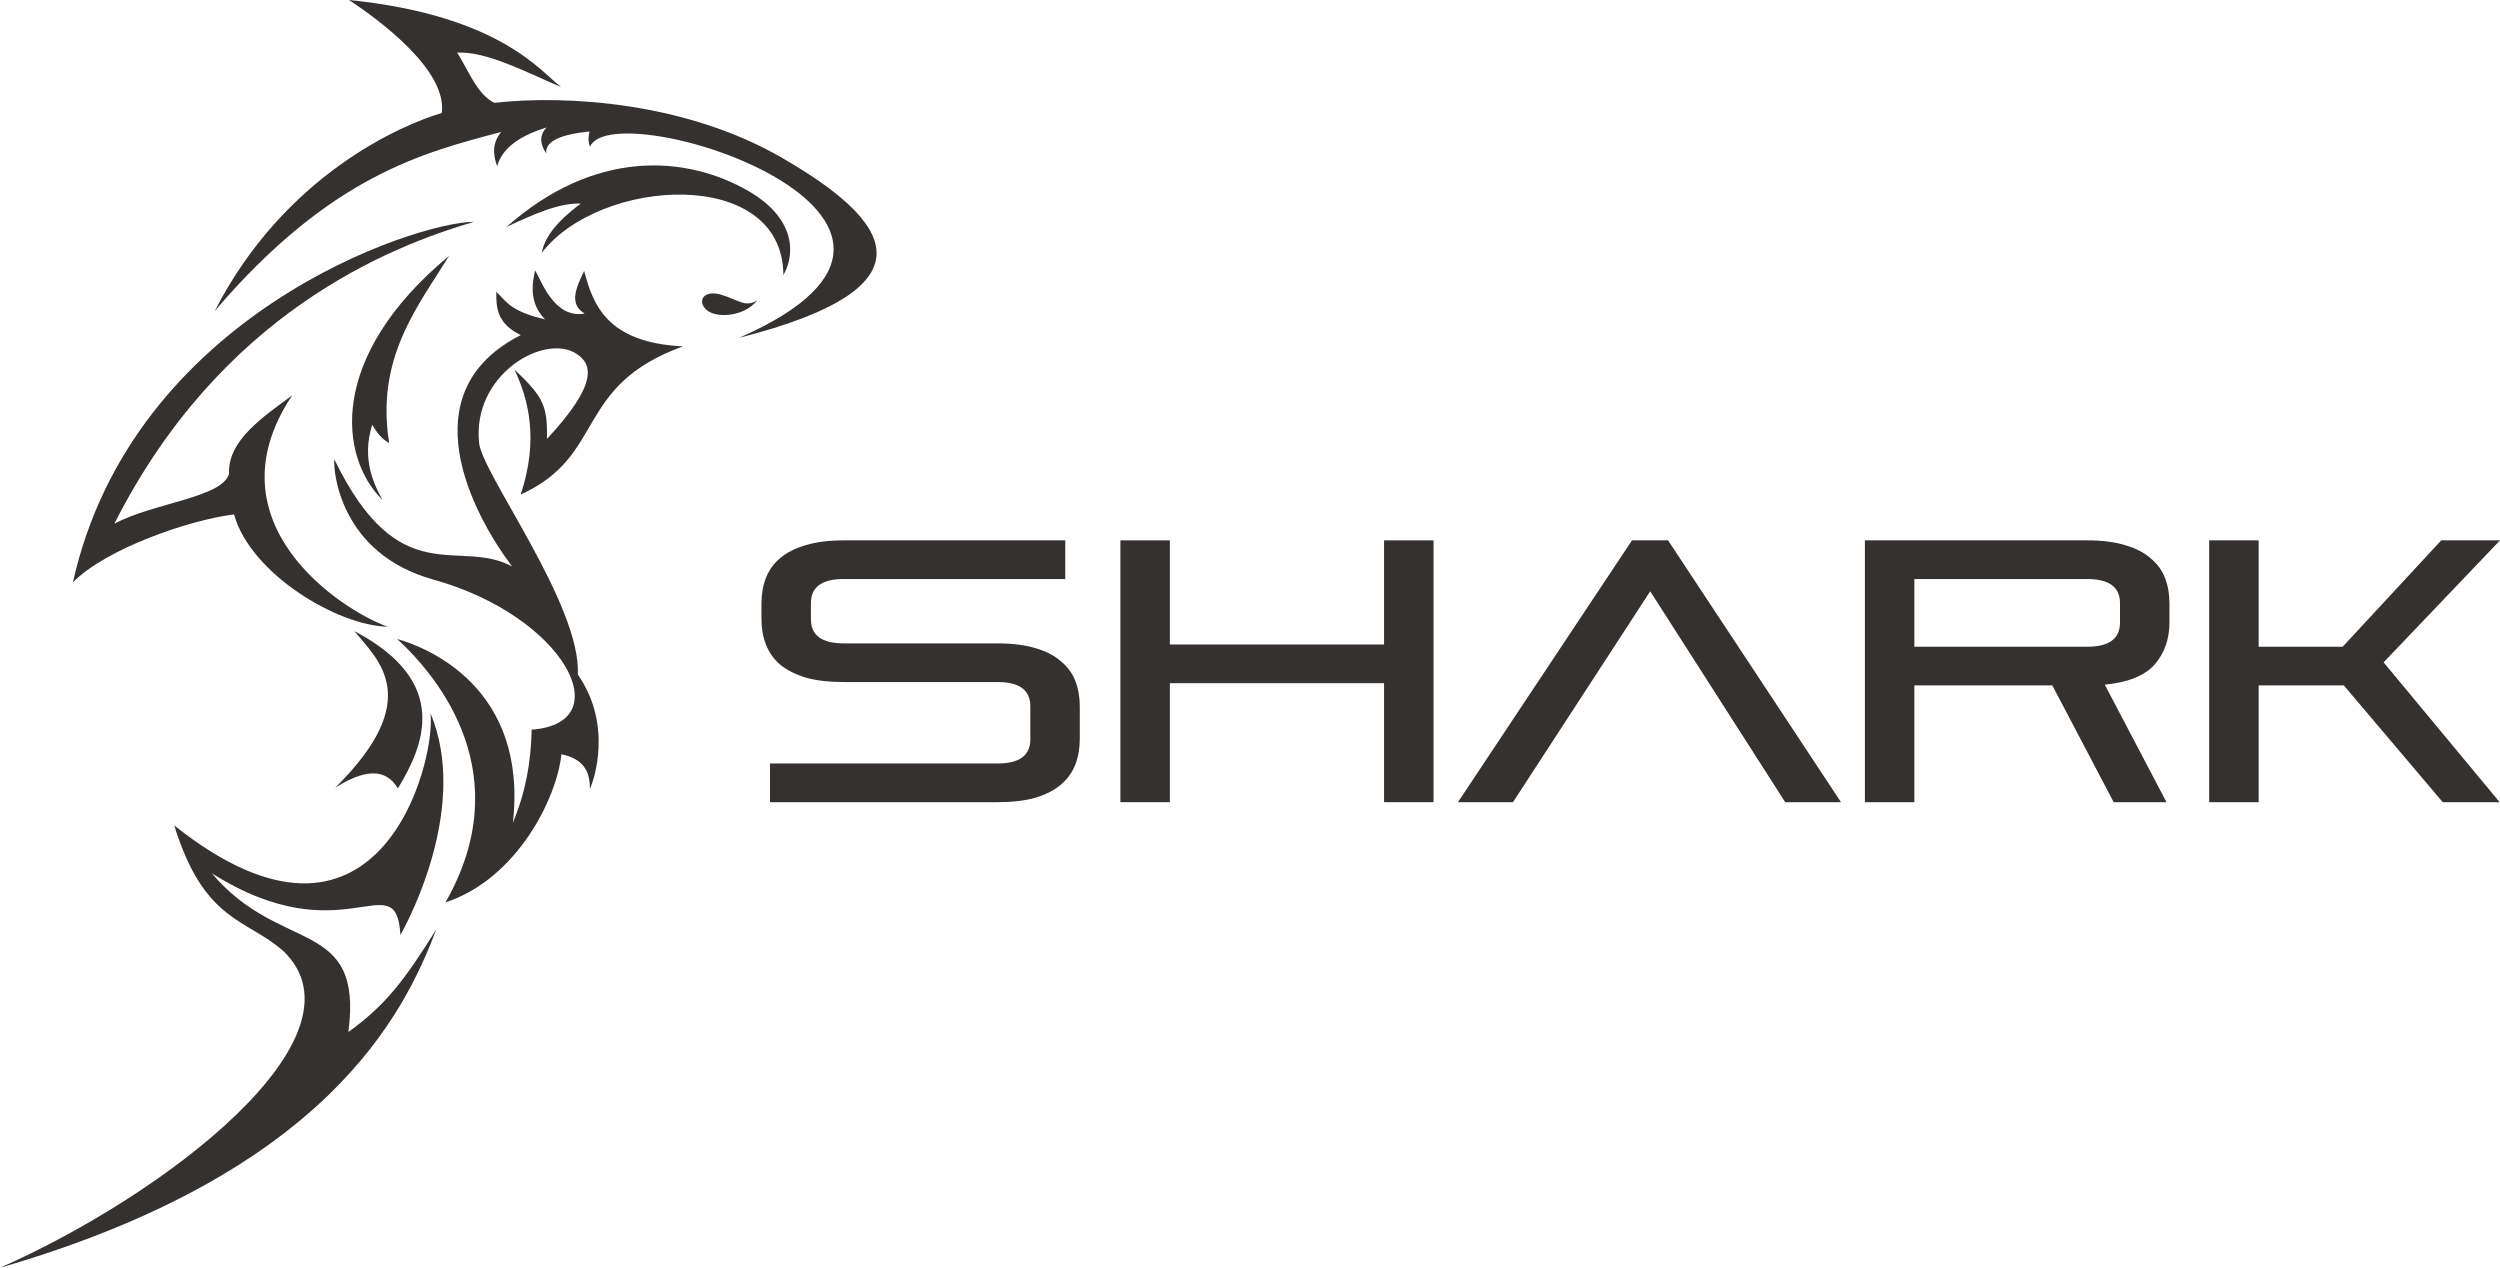
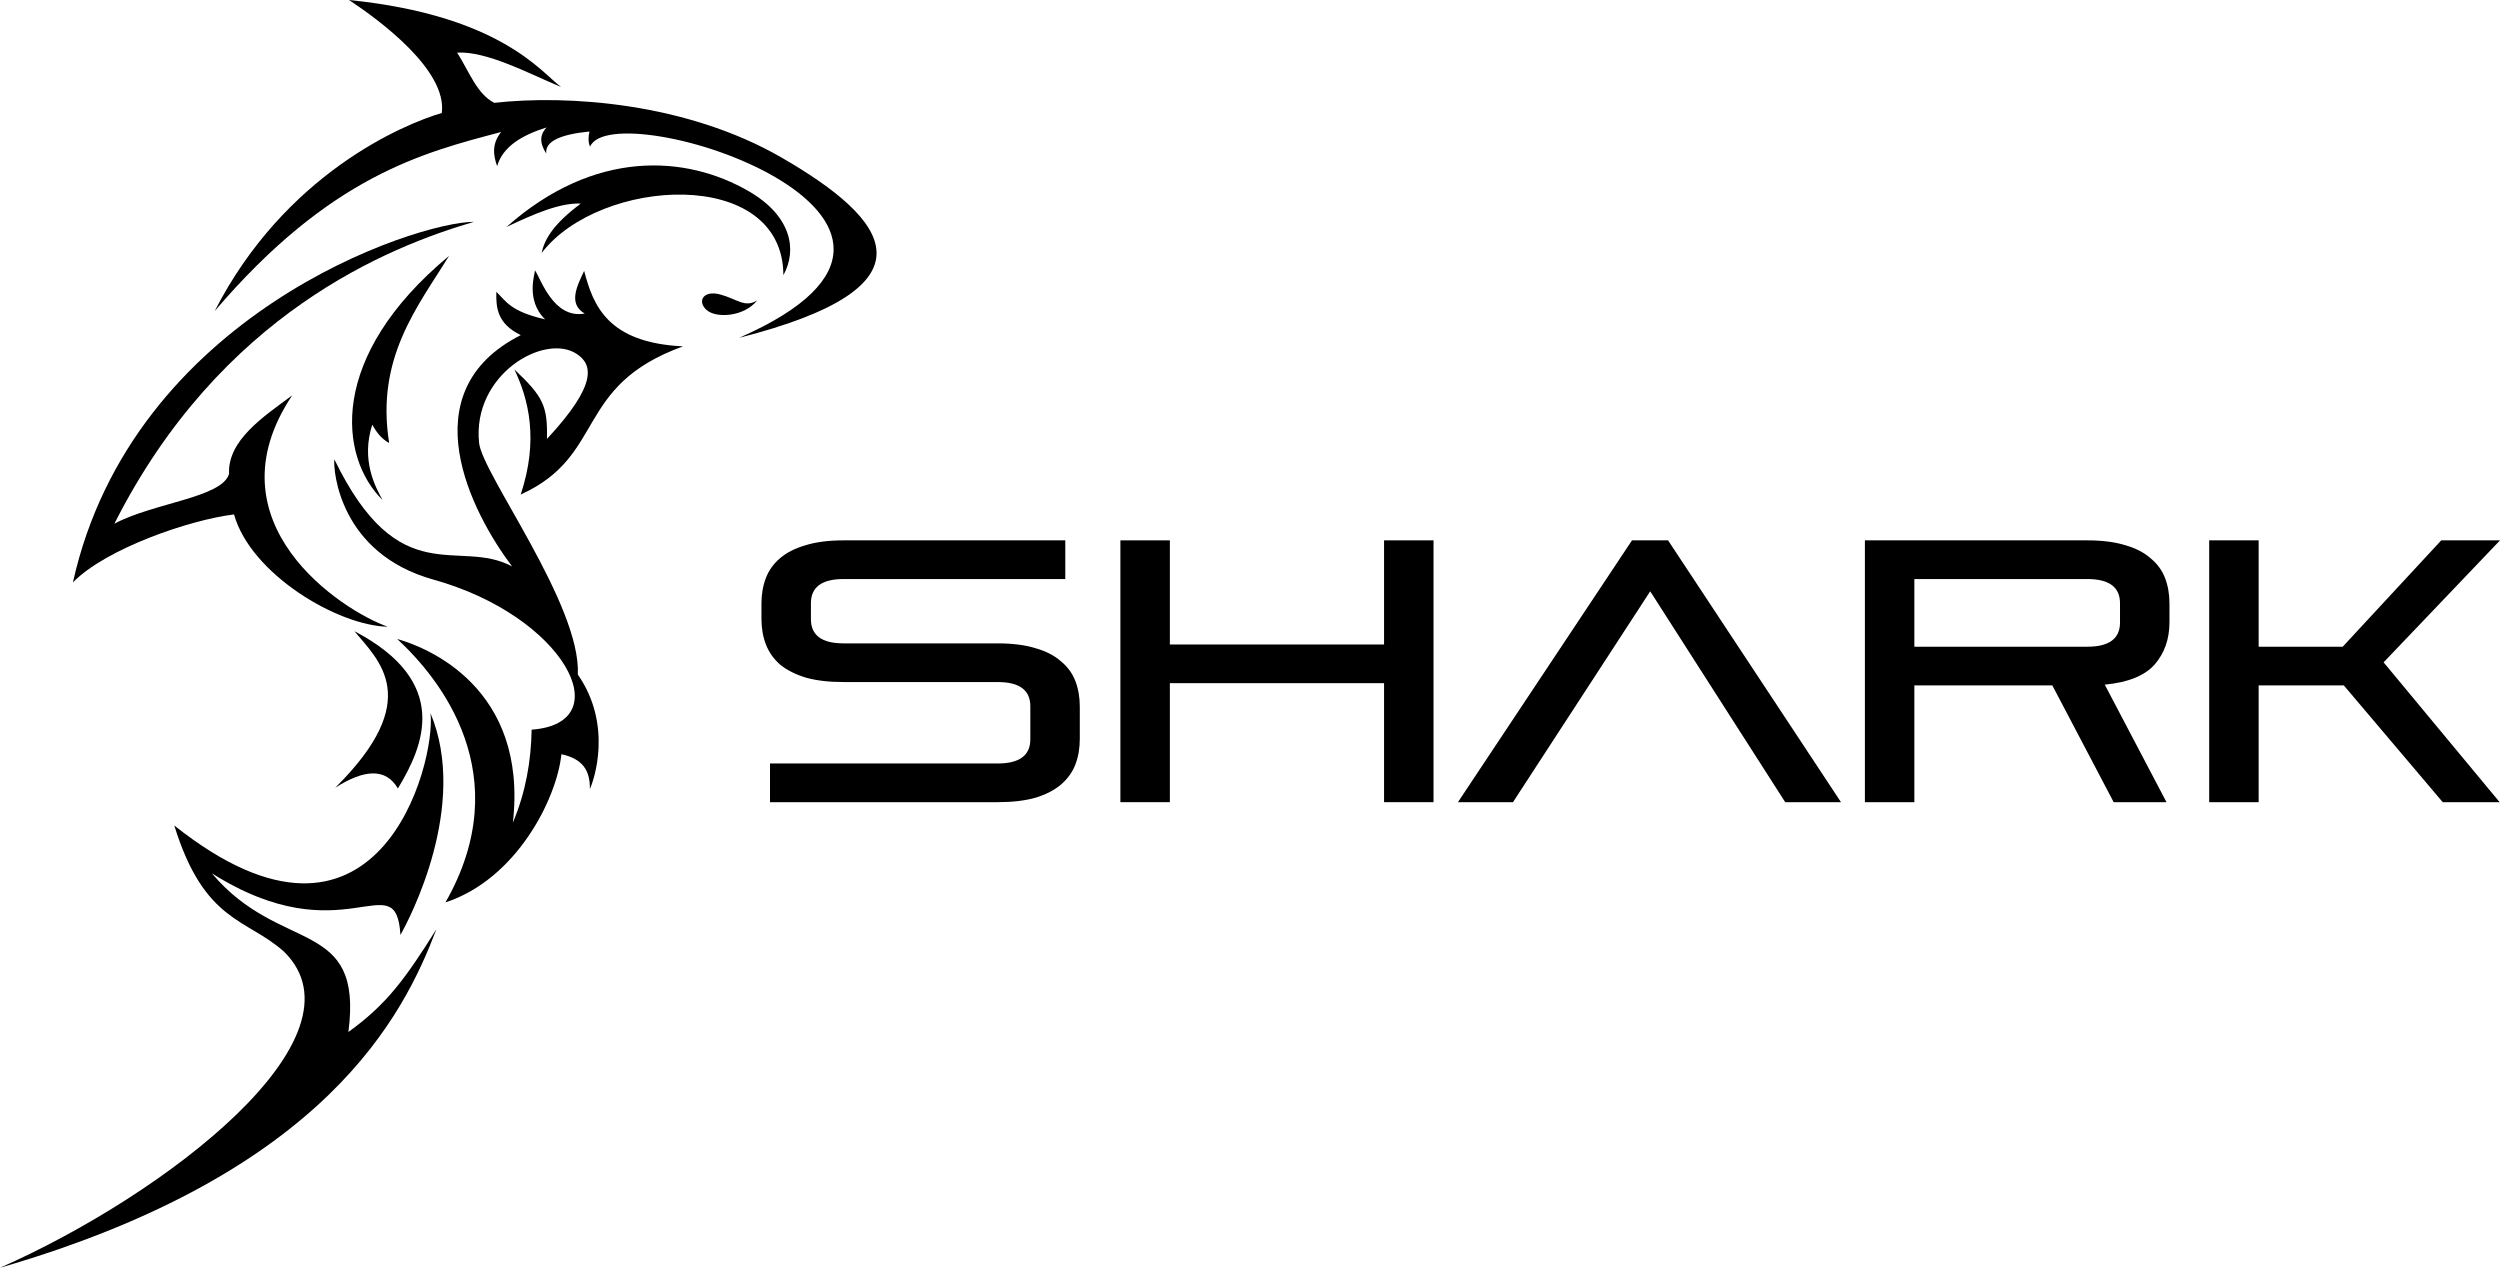
<svg xmlns="http://www.w3.org/2000/svg" version="1.1" id="svg2" xml:space="preserve" width="2181.434" height="1106.213" viewBox="0 0 2181.434 1106.213">
  <defs id="defs6" />
  <g id="g10" transform="matrix(1.333333,0,0,-1.333333,-15.60933,2499.302)">
-     <g id="g12" style="fill:#353130;fill-opacity:1">
-       <path d="m 507.277,638.667 c -8.578,-10.844 -26.945,-11.922 -33.199,-6.277 -6.25,5.644 -2.148,13.16 9.059,10.086 11.207,-3.078 16.008,-8.895 24.14,-3.809 z" style="fill:#353130;fill-opacity:1;fill-rule:evenodd;stroke:none" id="path14" />
-       <path d="m 240.121,835.214 c 99.113,-10.129 125.637,-47.211 138.809,-56.965 -21.602,9.055 -48.508,23.555 -68.071,22.543 7.719,-12.086 13.028,-27.258 24.332,-32.875 48.047,5.383 125.832,0.094 188.067,-35.855 70.305,-40.618 104.523,-84.243 -27.867,-117.922 177.601,77.742 -82.149,160.988 -97.516,125.113 -1.434,3.172 -1.105,6.652 -0.402,9.895 -19.735,-1.938 -29.153,-6.731 -28.278,-14.375 -5.058,7.777 -3.668,12.921 0.211,17.054 -16.133,-5.097 -28.605,-12.48 -32.363,-25.316 -2.684,7.39 -3.402,14.808 2.633,22.316 -51.02,-13.488 -111.785,-28.543 -187.453,-117.164 45.898,89.641 123.468,122.25 148.617,129.61 3.59,27.859 -40.195,60.343 -60.719,73.941 z" style="fill:#353130;fill-opacity:1;fill-rule:evenodd;stroke:none" id="path16" />
-       <path d="m 343.172,686.683 c 17.555,8.316 34.82,15.933 48.641,15.301 -17.735,-13.168 -23.805,-23.282 -25.598,-32.278 37.855,49.563 157.926,56.985 158.16,-14.586 9.258,16.633 5.18,38.774 -22.492,54.852 -41.047,23.851 -100.973,27.902 -158.711,-23.289 z" style="fill:#353130;fill-opacity:1;fill-rule:evenodd;stroke:none" id="path18" />
-       <path d="M 321.922,690.058 C 283.848,689.944 98.449,629.359 59.414,454.046 c 21.301,21.93 75.953,40.898 105.457,44.512 10.844,-39.004 67.965,-72.864 100.535,-73.473 -30.008,10.563 -118.14,68.008 -62.484,151.383 -18.75,-13.914 -42.332,-29.332 -41.309,-51.356 -4.531,-15.605 -49.511,-18.933 -75.062,-32.64 69.387,137.375 179.605,181.265 235.371,197.586 z" style="fill:#353130;fill-opacity:1;fill-rule:evenodd;stroke:none" id="path20" />
-       <path d="m 305.621,667.804 c -79.48,-66.008 -72.223,-131.52 -43.547,-159.852 -4.898,8.84 -14.156,26.203 -6.769,49.285 2.687,-4.582 5.699,-8.976 11.097,-11.992 -9.023,55.77 18.868,89.524 39.219,122.559 z" style="fill:#353130;fill-opacity:1;fill-rule:evenodd;stroke:none" id="path22" />
-       <path d="m 243.629,422.163 c 15.75,-19.129 46.031,-44.5 -12.566,-102.496 19.339,12.399 33.289,12.856 41.023,-0.449 16.918,27.887 34.961,69.664 -28.457,102.945 z" style="fill:#353130;fill-opacity:1;fill-rule:evenodd;stroke:none" id="path24" />
-       <path d="m 293.445,368.468 c 25.176,-60.25 -13.527,-134.277 -19.679,-145.113 -2.93,47.812 -36.598,-14.375 -123.422,40.343 44.957,-53.39 99.14,-28.449 89.371,-103.855 25.414,18.422 37.144,34.766 57.609,67.293 C 275.977,171.124 225.504,67.601 11.707,5.554 c 108.313,47.773 242.75,151.019 185.84,206.887 -24.586,21.933 -52.094,18.859 -71.793,82.554 133.426,-106.113 171.394,40.992 167.691,73.473 z" style="fill:#353130;fill-opacity:1;fill-rule:evenodd;stroke:none" id="path26" />
-       <path d="m 458.715,608.546 c -71.77,-25.957 -49.902,-71.441 -106.246,-96.961 11.886,35.762 5.219,62.25 -4.149,81.875 19.071,-18.043 21.77,-23.926 21.336,-45.508 33.793,36.34 29.641,49.035 19.336,55.731 -21.129,13.734 -68.383,-13.692 -63.758,-58.317 2.11,-20.363 66.801,-106.148 64.625,-151.59 22.95,-33.042 10.614,-69.078 7.868,-74.91 0.199,11.719 -4.332,19.715 -18.618,22.754 -3.031,-29.191 -29.386,-81.707 -75.871,-96.961 47.344,82.989 -3.203,146.235 -31.582,172.371 19.078,-5.296 85.774,-31.586 75.688,-120.211 8.41,20.02 11.941,40.348 12.281,60.883 58.164,4.223 21.441,74.34 -64.273,98.199 -61.305,17.071 -65.641,71.215 -64.844,78.708 42.648,-87.833 81.211,-51.114 116.336,-70.102 -26.239,34.723 -67.84,114.16 5.664,151.398 -15.445,7.563 -16.227,17.86 -15.988,28.344 6.453,-6.246 9.16,-12.785 31.941,-18.035 -13.07,12.609 -6.488,30.402 -6.652,32.086 3.843,-5.535 12.109,-32.016 32.539,-28.274 -10.989,6.379 -5.047,17.938 -0.364,27.938 5.836,-22.242 15.012,-47.063 64.731,-49.418 z" style="fill:#353130;fill-opacity:1;fill-rule:evenodd;stroke:none" id="path28" />
+     <g style="fill:#000000;fill-opacity:1" id="g863" transform="translate(0,1039.263)">
+       <path id="path847" style="fill:#000000;fill-opacity:1;fill-rule:evenodd;stroke:none" d="m 507.277,638.667 c -8.578,-10.844 -26.945,-11.922 -33.199,-6.277 -6.25,5.644 -2.148,13.16 9.059,10.086 11.207,-3.078 16.008,-8.895 24.14,-3.809 z" />
+       <path id="path849" style="fill:#000000;fill-opacity:1;fill-rule:evenodd;stroke:none" d="m 240.121,835.214 c 99.113,-10.129 125.637,-47.211 138.809,-56.965 -21.602,9.055 -48.508,23.555 -68.071,22.543 7.719,-12.086 13.028,-27.258 24.332,-32.875 48.047,5.383 125.832,0.094 188.067,-35.855 70.305,-40.618 104.523,-84.243 -27.867,-117.922 177.601,77.742 -82.149,160.988 -97.516,125.113 -1.434,3.172 -1.105,6.652 -0.402,9.895 -19.735,-1.938 -29.153,-6.731 -28.278,-14.375 -5.058,7.777 -3.668,12.921 0.211,17.054 -16.133,-5.097 -28.605,-12.48 -32.363,-25.316 -2.684,7.39 -3.402,14.808 2.633,22.316 -51.02,-13.488 -111.785,-28.543 -187.453,-117.164 45.898,89.641 123.468,122.25 148.617,129.61 3.59,27.859 -40.195,60.343 -60.719,73.941 z" />
+       <path id="path851" style="fill:#000000;fill-opacity:1;fill-rule:evenodd;stroke:none" d="m 343.172,686.683 c 17.555,8.316 34.82,15.933 48.641,15.301 -17.735,-13.168 -23.805,-23.282 -25.598,-32.278 37.855,49.563 157.926,56.985 158.16,-14.586 9.258,16.633 5.18,38.774 -22.492,54.852 -41.047,23.851 -100.973,27.902 -158.711,-23.289 z" />
+       <path id="path853" style="fill:#000000;fill-opacity:1;fill-rule:evenodd;stroke:none" d="M 321.922,690.058 C 283.848,689.944 98.449,629.359 59.414,454.046 c 21.301,21.93 75.953,40.898 105.457,44.512 10.844,-39.004 67.965,-72.864 100.535,-73.473 -30.008,10.563 -118.14,68.008 -62.484,151.383 -18.75,-13.914 -42.332,-29.332 -41.309,-51.356 -4.531,-15.605 -49.511,-18.933 -75.062,-32.64 69.387,137.375 179.605,181.265 235.371,197.586 z" />
+       <path id="path855" style="fill:#000000;fill-opacity:1;fill-rule:evenodd;stroke:none" d="m 305.621,667.804 c -79.48,-66.008 -72.223,-131.52 -43.547,-159.852 -4.898,8.84 -14.156,26.203 -6.769,49.285 2.687,-4.582 5.699,-8.976 11.097,-11.992 -9.023,55.77 18.868,89.524 39.219,122.559 z" />
+       <path id="path857" style="fill:#000000;fill-opacity:1;fill-rule:evenodd;stroke:none" d="m 243.629,422.163 c 15.75,-19.129 46.031,-44.5 -12.566,-102.496 19.339,12.399 33.289,12.856 41.023,-0.449 16.918,27.887 34.961,69.664 -28.457,102.945 z" />
+       <path id="path859" style="fill:#000000;fill-opacity:1;fill-rule:evenodd;stroke:none" d="m 293.445,368.468 c 25.176,-60.25 -13.527,-134.277 -19.679,-145.113 -2.93,47.812 -36.598,-14.375 -123.422,40.343 44.957,-53.39 99.14,-28.449 89.371,-103.855 25.414,18.422 37.144,34.766 57.609,67.293 C 275.977,171.124 225.504,67.601 11.707,5.554 c 108.313,47.773 242.75,151.019 185.84,206.887 -24.586,21.933 -52.094,18.859 -71.793,82.554 133.426,-106.113 171.394,40.992 167.691,73.473 z" />
+       <path id="path861" style="fill:#000000;fill-opacity:1;fill-rule:evenodd;stroke:none" d="m 458.715,608.546 c -71.77,-25.957 -49.902,-71.441 -106.246,-96.961 11.886,35.762 5.219,62.25 -4.149,81.875 19.071,-18.043 21.77,-23.926 21.336,-45.508 33.793,36.34 29.641,49.035 19.336,55.731 -21.129,13.734 -68.383,-13.692 -63.758,-58.317 2.11,-20.363 66.801,-106.148 64.625,-151.59 22.95,-33.042 10.614,-69.078 7.868,-74.91 0.199,11.719 -4.332,19.715 -18.618,22.754 -3.031,-29.191 -29.386,-81.707 -75.871,-96.961 47.344,82.989 -3.203,146.235 -31.582,172.371 19.078,-5.296 85.774,-31.586 75.688,-120.211 8.41,20.02 11.941,40.348 12.281,60.883 58.164,4.223 21.441,74.34 -64.273,98.199 -61.305,17.071 -65.641,71.215 -64.844,78.708 42.648,-87.833 81.211,-51.114 116.336,-70.102 -26.239,34.723 -67.84,114.16 5.664,151.398 -15.445,7.563 -16.227,17.86 -15.988,28.344 6.453,-6.246 9.16,-12.785 31.941,-18.035 -13.07,12.609 -6.488,30.402 -6.652,32.086 3.843,-5.535 12.109,-32.016 32.539,-28.274 -10.989,6.379 -5.047,17.938 -0.364,27.938 5.836,-22.242 15.012,-47.063 64.731,-49.418 z" />
    </g>
-     <flowRoot xml:space="preserve" id="flowRoot825" style="font-style:normal;font-weight:normal;font-size:40px;line-height:1.25;font-family:sans-serif;letter-spacing:0px;word-spacing:0px;fill:#353130;fill-opacity:1;stroke:none" transform="matrix(6.084361,0,0,-6.084361,6936.749,2076)">
-       <flowRegion id="flowRegion827" style="fill:#353130;fill-opacity:1">
-         <rect id="rect829" width="851.403" height="596.933" x="-1058.308" y="254.811" style="fill:#353130;fill-opacity:1" />
-       </flowRegion>
-       <flowPara id="flowPara831" style="font-style:normal;font-variant:normal;font-weight:normal;font-stretch:normal;font-family:Pirulen;-inkscape-font-specification:Pirulen;fill:#353130;fill-opacity:1">Sharkpcb</flowPara>
-     </flowRoot>
-     <g style="fill:#353130;fill-opacity:1" id="g863" transform="translate(0,1039.263)">
-       <path id="path847" style="fill:#353130;fill-opacity:1;fill-rule:evenodd;stroke:none" d="m 507.277,638.667 c -8.578,-10.844 -26.945,-11.922 -33.199,-6.277 -6.25,5.644 -2.148,13.16 9.059,10.086 11.207,-3.078 16.008,-8.895 24.14,-3.809 z" />
-       <path id="path849" style="fill:#353130;fill-opacity:1;fill-rule:evenodd;stroke:none" d="m 240.121,835.214 c 99.113,-10.129 125.637,-47.211 138.809,-56.965 -21.602,9.055 -48.508,23.555 -68.071,22.543 7.719,-12.086 13.028,-27.258 24.332,-32.875 48.047,5.383 125.832,0.094 188.067,-35.855 70.305,-40.618 104.523,-84.243 -27.867,-117.922 177.601,77.742 -82.149,160.988 -97.516,125.113 -1.434,3.172 -1.105,6.652 -0.402,9.895 -19.735,-1.938 -29.153,-6.731 -28.278,-14.375 -5.058,7.777 -3.668,12.921 0.211,17.054 -16.133,-5.097 -28.605,-12.48 -32.363,-25.316 -2.684,7.39 -3.402,14.808 2.633,22.316 -51.02,-13.488 -111.785,-28.543 -187.453,-117.164 45.898,89.641 123.468,122.25 148.617,129.61 3.59,27.859 -40.195,60.343 -60.719,73.941 z" />
-       <path id="path851" style="fill:#353130;fill-opacity:1;fill-rule:evenodd;stroke:none" d="m 343.172,686.683 c 17.555,8.316 34.82,15.933 48.641,15.301 -17.735,-13.168 -23.805,-23.282 -25.598,-32.278 37.855,49.563 157.926,56.985 158.16,-14.586 9.258,16.633 5.18,38.774 -22.492,54.852 -41.047,23.851 -100.973,27.902 -158.711,-23.289 z" />
-       <path id="path853" style="fill:#353130;fill-opacity:1;fill-rule:evenodd;stroke:none" d="M 321.922,690.058 C 283.848,689.944 98.449,629.359 59.414,454.046 c 21.301,21.93 75.953,40.898 105.457,44.512 10.844,-39.004 67.965,-72.864 100.535,-73.473 -30.008,10.563 -118.14,68.008 -62.484,151.383 -18.75,-13.914 -42.332,-29.332 -41.309,-51.356 -4.531,-15.605 -49.511,-18.933 -75.062,-32.64 69.387,137.375 179.605,181.265 235.371,197.586 z" />
-       <path id="path855" style="fill:#353130;fill-opacity:1;fill-rule:evenodd;stroke:none" d="m 305.621,667.804 c -79.48,-66.008 -72.223,-131.52 -43.547,-159.852 -4.898,8.84 -14.156,26.203 -6.769,49.285 2.687,-4.582 5.699,-8.976 11.097,-11.992 -9.023,55.77 18.868,89.524 39.219,122.559 z" />
-       <path id="path857" style="fill:#353130;fill-opacity:1;fill-rule:evenodd;stroke:none" d="m 243.629,422.163 c 15.75,-19.129 46.031,-44.5 -12.566,-102.496 19.339,12.399 33.289,12.856 41.023,-0.449 16.918,27.887 34.961,69.664 -28.457,102.945 z" />
-       <path id="path859" style="fill:#353130;fill-opacity:1;fill-rule:evenodd;stroke:none" d="m 293.445,368.468 c 25.176,-60.25 -13.527,-134.277 -19.679,-145.113 -2.93,47.812 -36.598,-14.375 -123.422,40.343 44.957,-53.39 99.14,-28.449 89.371,-103.855 25.414,18.422 37.144,34.766 57.609,67.293 C 275.977,171.124 225.504,67.601 11.707,5.554 c 108.313,47.773 242.75,151.019 185.84,206.887 -24.586,21.933 -52.094,18.859 -71.793,82.554 133.426,-106.113 171.394,40.992 167.691,73.473 z" />
-       <path id="path861" style="fill:#353130;fill-opacity:1;fill-rule:evenodd;stroke:none" d="m 458.715,608.546 c -71.77,-25.957 -49.902,-71.441 -106.246,-96.961 11.886,35.762 5.219,62.25 -4.149,81.875 19.071,-18.043 21.77,-23.926 21.336,-45.508 33.793,36.34 29.641,49.035 19.336,55.731 -21.129,13.734 -68.383,-13.692 -63.758,-58.317 2.11,-20.363 66.801,-106.148 64.625,-151.59 22.95,-33.042 10.614,-69.078 7.868,-74.91 0.199,11.719 -4.332,19.715 -18.618,22.754 -3.031,-29.191 -29.386,-81.707 -75.871,-96.961 47.344,82.989 -3.203,146.235 -31.582,172.371 19.078,-5.296 85.774,-31.586 75.688,-120.211 8.41,20.02 11.941,40.348 12.281,60.883 58.164,4.223 21.441,74.34 -64.273,98.199 -61.305,17.071 -65.641,71.215 -64.844,78.708 42.648,-87.833 81.211,-51.114 116.336,-70.102 -26.239,34.723 -67.84,114.16 5.664,151.398 -15.445,7.563 -16.227,17.86 -15.988,28.344 6.453,-6.246 9.16,-12.785 31.941,-18.035 -13.07,12.609 -6.488,30.402 -6.652,32.086 3.843,-5.535 12.109,-32.016 32.539,-28.274 -10.989,6.379 -5.047,17.938 -0.364,27.938 5.836,-22.242 15.012,-47.063 64.731,-49.418 z" />
-     </g>
-     <g aria-label="Sharkpcb" transform="matrix(6.084361,0,0,-6.084361,6936.749,3115.263)" style="font-style:normal;font-weight:normal;font-size:40px;line-height:1.25;font-family:sans-serif;letter-spacing:0px;word-spacing:0px;fill:#353130;fill-opacity:1;stroke:none" id="flowRoot871">
-       <path d="m -1055.349,290.211 v -4.16 h 24.48 q 3.52,0 3.52,-2.6 v -3.56 q 0,-2.6 -3.52,-2.6 h -16.56 q -2.4,0 -4.08,-0.48 -1.68,-0.52 -2.76,-1.4 -1.04,-0.92 -1.52,-2.16 -0.48,-1.24 -0.48,-2.76 v -1.64 q 0,-1.52 0.48,-2.76 0.48,-1.24 1.52,-2.12 1.08,-0.92 2.76,-1.4 1.68,-0.52 4.08,-0.52 h 23.84 v 4.16 h -23.84 q -3.52,0 -3.52,2.6 v 1.72 q 0,2.6 3.52,2.6 h 16.56 q 2.4,0 4.08,0.52 1.68,0.48 2.72,1.4 1.08,0.88 1.56,2.12 0.48,1.24 0.48,2.76 v 3.48 q 0,1.52 -0.48,2.76 -0.48,1.24 -1.56,2.16 -1.04,0.88 -2.72,1.4 -1.68,0.48 -4.08,0.48 z" style="font-style:normal;font-variant:normal;font-weight:normal;font-stretch:normal;font-family:Pirulen;-inkscape-font-specification:Pirulen;fill:#353130;fill-opacity:1" id="path873" />
-       <path d="m -1017.662,290.211 z m 28.36,0 v -12.8 h -23.04 v 12.8 h -5.32 v -28.16 h 5.32 v 11.2 h 23.04 v -11.2 h 5.32 v 28.16 z" style="font-style:normal;font-variant:normal;font-weight:normal;font-stretch:normal;font-family:Pirulen;-inkscape-font-specification:Pirulen;fill:#353130;fill-opacity:1" id="path875" />
-       <path d="m -981.355,290.211 z m 35.2,0 -14.52,-22.68 -14.76,22.68 h -5.92 l 18.72,-28.16 h 3.88 l 18.6,28.16 z" style="font-style:normal;font-variant:normal;font-weight:normal;font-stretch:normal;font-family:Pirulen;-inkscape-font-specification:Pirulen;fill:#353130;fill-opacity:1" id="path877" />
-       <path d="m -937.584,290.211 z m 26.76,0 -6.6,-12.56 h -14.84 v 12.56 h -5.32 v -28.16 h 23.92 q 2.4,0 4.08,0.52 1.68,0.48 2.72,1.4 1.08,0.88 1.56,2.12 0.48,1.24 0.48,2.76 v 2 q 0,2.72 -1.6,4.56 -1.6,1.8 -5.36,2.16 l 6.64,12.64 z m 0.68,-21.4 q 0,-2.6 -3.52,-2.6 h -18.6 v 7.28 h 18.6 q 3.52,0 3.52,-2.6 z" style="font-style:normal;font-variant:normal;font-weight:normal;font-stretch:normal;font-family:Pirulen;-inkscape-font-specification:Pirulen;fill:#353130;fill-opacity:1" id="path879" />
-       <path d="m -900.552,290.211 z m 25.12,0 -10.64,-12.56 h -9.16 v 12.56 h -5.32 v -28.16 h 5.32 v 11.44 h 9.04 l 10.6,-11.44 h 6.32 l -12.52,13.12 12.48,15.04 z" style="font-style:normal;font-variant:normal;font-weight:normal;font-stretch:normal;font-family:Pirulen;-inkscape-font-specification:Pirulen;fill:#353130;fill-opacity:1" id="path881" />
+     <g aria-label="Sharkpcb" transform="matrix(6.084361,0,0,-6.084361,6936.749,3115.263)" style="font-style:normal;font-weight:normal;font-size:40px;line-height:1.25;font-family:sans-serif;letter-spacing:0px;word-spacing:0px;fill:#000000;fill-opacity:1;stroke:none" id="flowRoot871">
+       <path d="m -1055.349,290.211 v -4.16 h 24.48 q 3.52,0 3.52,-2.6 v -3.56 q 0,-2.6 -3.52,-2.6 h -16.56 q -2.4,0 -4.08,-0.48 -1.68,-0.52 -2.76,-1.4 -1.04,-0.92 -1.52,-2.16 -0.48,-1.24 -0.48,-2.76 v -1.64 q 0,-1.52 0.48,-2.76 0.48,-1.24 1.52,-2.12 1.08,-0.92 2.76,-1.4 1.68,-0.52 4.08,-0.52 h 23.84 v 4.16 h -23.84 q -3.52,0 -3.52,2.6 v 1.72 q 0,2.6 3.52,2.6 h 16.56 q 2.4,0 4.08,0.52 1.68,0.48 2.72,1.4 1.08,0.88 1.56,2.12 0.48,1.24 0.48,2.76 v 3.48 q 0,1.52 -0.48,2.76 -0.48,1.24 -1.56,2.16 -1.04,0.88 -2.72,1.4 -1.68,0.48 -4.08,0.48 z" style="font-style:normal;font-variant:normal;font-weight:normal;font-stretch:normal;font-family:Pirulen;-inkscape-font-specification:Pirulen;fill:#000000;fill-opacity:1" id="path873" />
+       <path d="m -1017.662,290.211 z m 28.36,0 v -12.8 h -23.04 v 12.8 h -5.32 v -28.16 h 5.32 v 11.2 h 23.04 v -11.2 h 5.32 v 28.16 z" style="font-style:normal;font-variant:normal;font-weight:normal;font-stretch:normal;font-family:Pirulen;-inkscape-font-specification:Pirulen;fill:#000000;fill-opacity:1" id="path875" />
+       <path d="m -981.355,290.211 z m 35.2,0 -14.52,-22.68 -14.76,22.68 h -5.92 l 18.72,-28.16 h 3.88 l 18.6,28.16 z" style="font-style:normal;font-variant:normal;font-weight:normal;font-stretch:normal;font-family:Pirulen;-inkscape-font-specification:Pirulen;fill:#000000;fill-opacity:1" id="path877" />
+       <path d="m -937.584,290.211 z m 26.76,0 -6.6,-12.56 h -14.84 v 12.56 h -5.32 v -28.16 h 23.92 q 2.4,0 4.08,0.52 1.68,0.48 2.72,1.4 1.08,0.88 1.56,2.12 0.48,1.24 0.48,2.76 v 2 q 0,2.72 -1.6,4.56 -1.6,1.8 -5.36,2.16 l 6.64,12.64 z m 0.68,-21.4 q 0,-2.6 -3.52,-2.6 h -18.6 v 7.28 h 18.6 q 3.52,0 3.52,-2.6 z" style="font-style:normal;font-variant:normal;font-weight:normal;font-stretch:normal;font-family:Pirulen;-inkscape-font-specification:Pirulen;fill:#000000;fill-opacity:1" id="path879" />
+       <path d="m -900.552,290.211 z m 25.12,0 -10.64,-12.56 h -9.16 v 12.56 h -5.32 v -28.16 h 5.32 v 11.44 h 9.04 l 10.6,-11.44 h 6.32 l -12.52,13.12 12.48,15.04 z" style="font-style:normal;font-variant:normal;font-weight:normal;font-stretch:normal;font-family:Pirulen;-inkscape-font-specification:Pirulen;fill:#000000;fill-opacity:1" id="path881" />
    </g>
  </g>
</svg>
